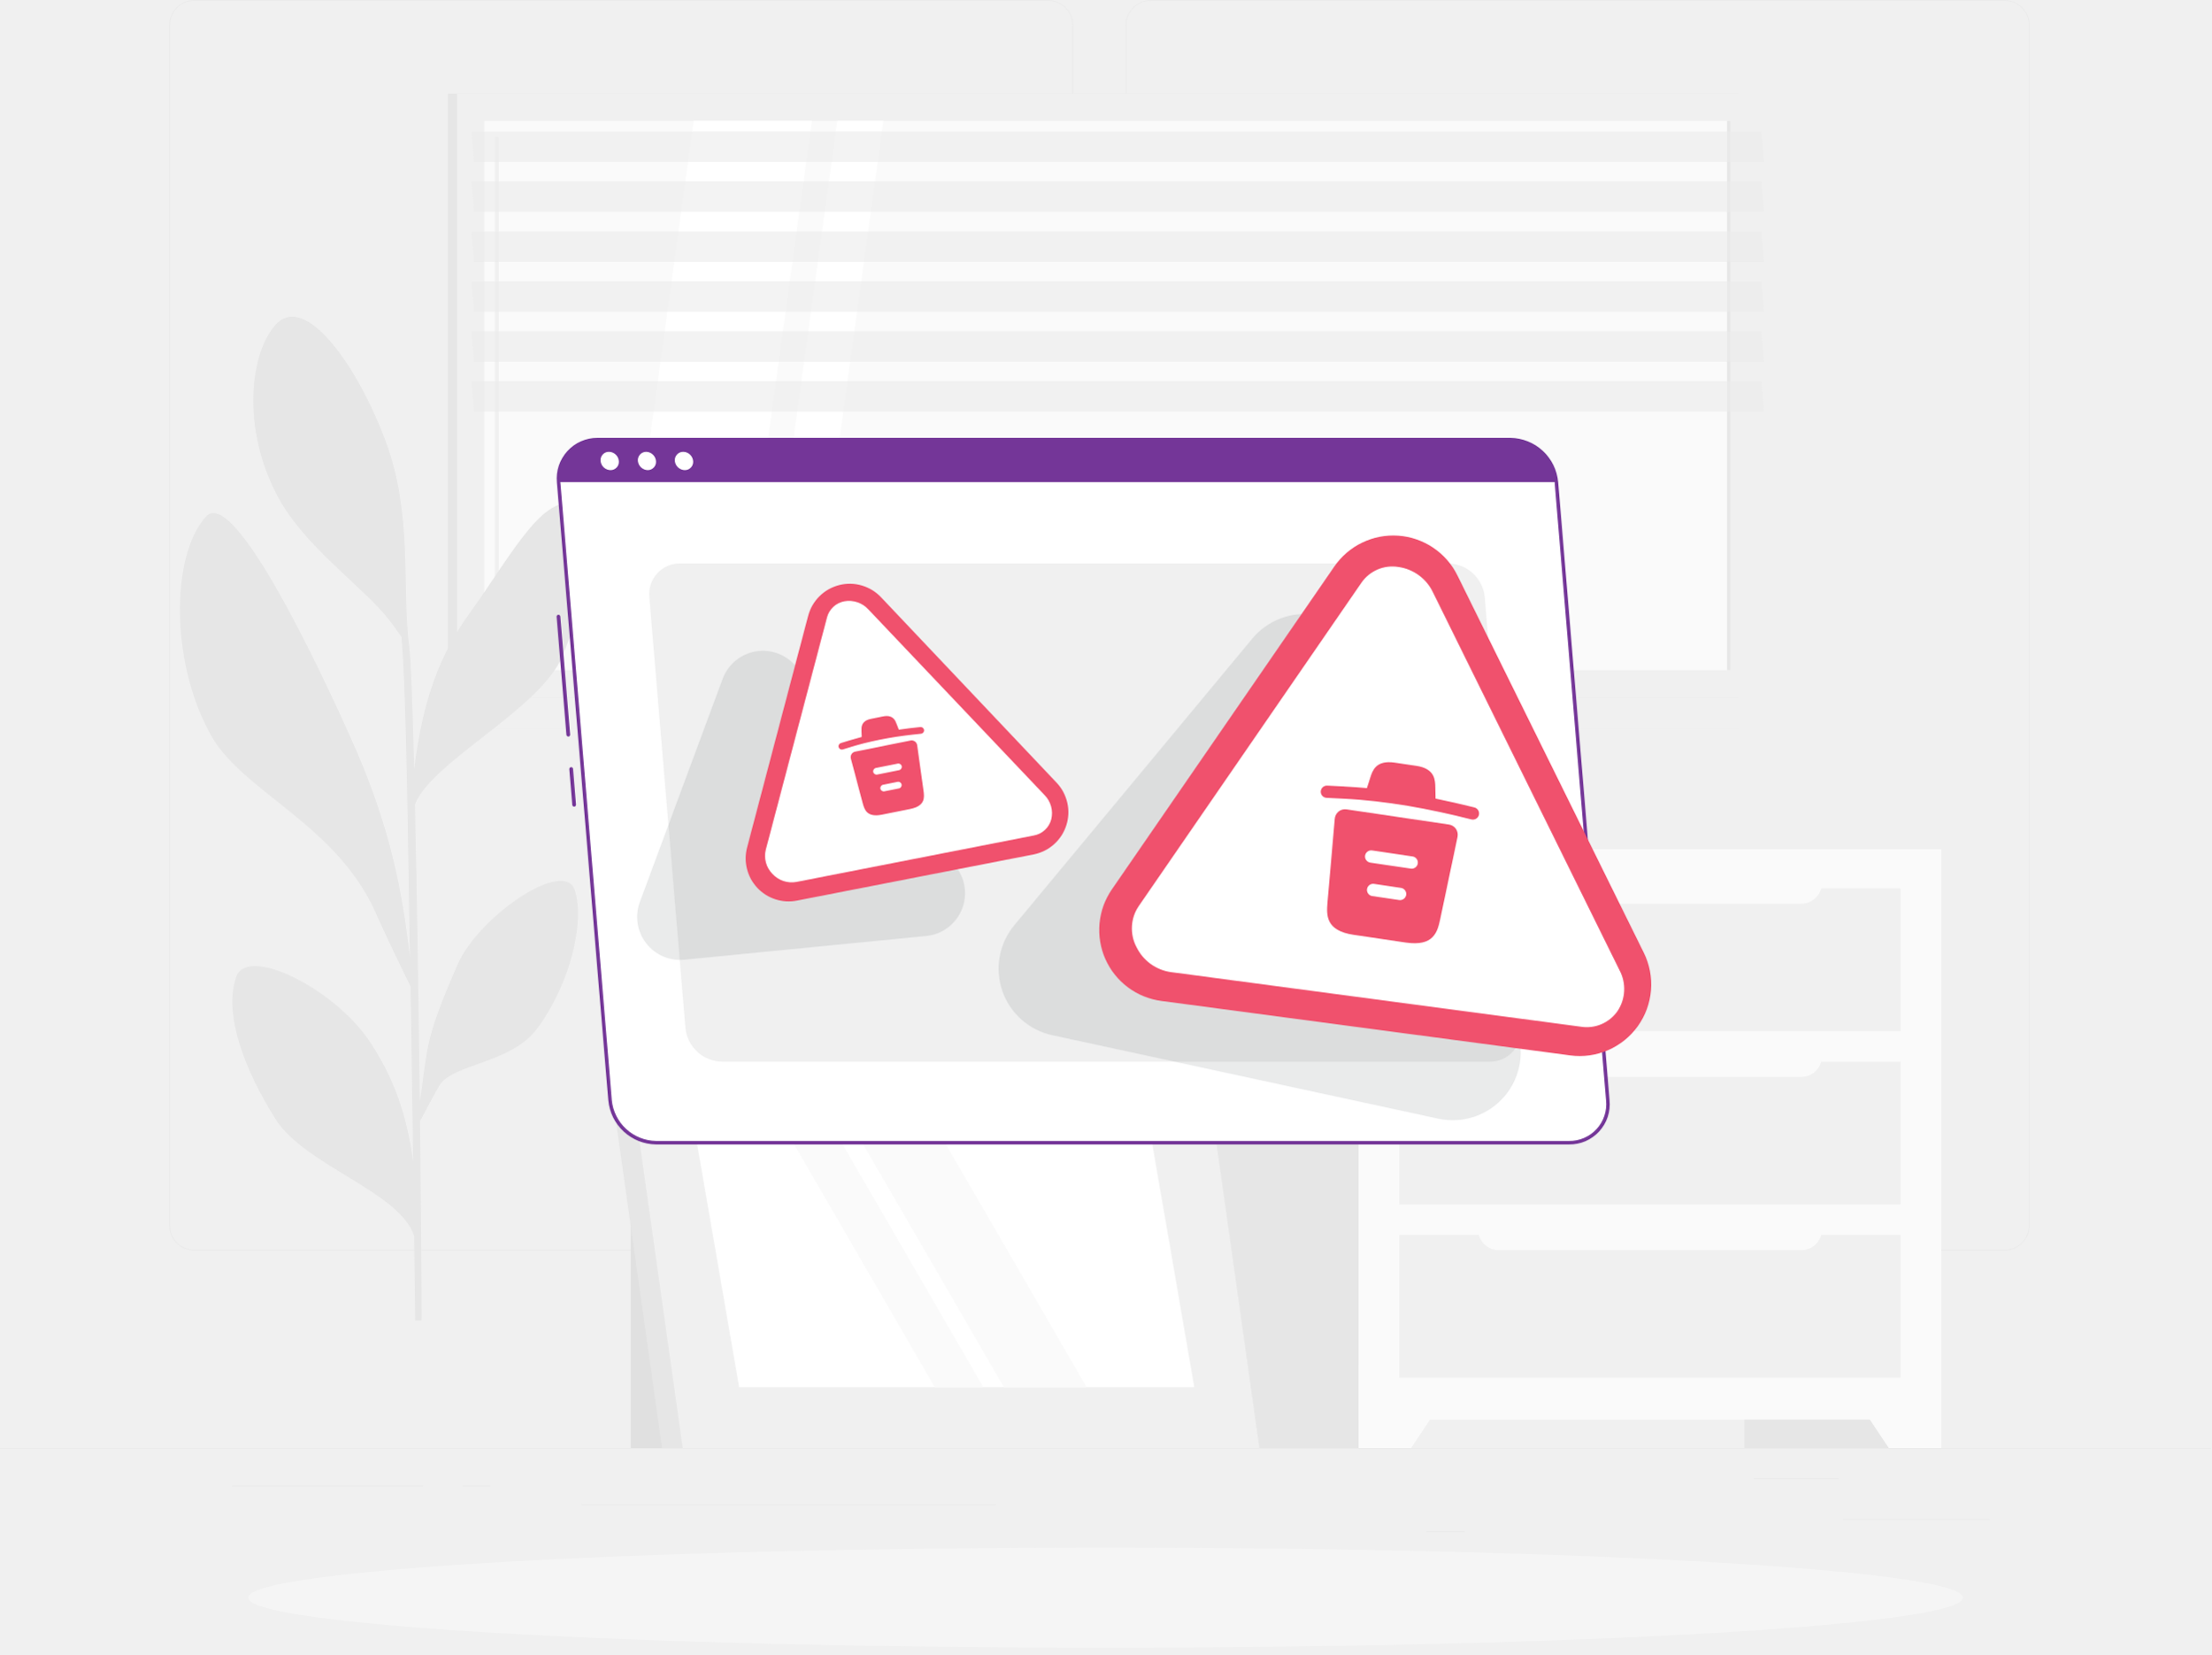
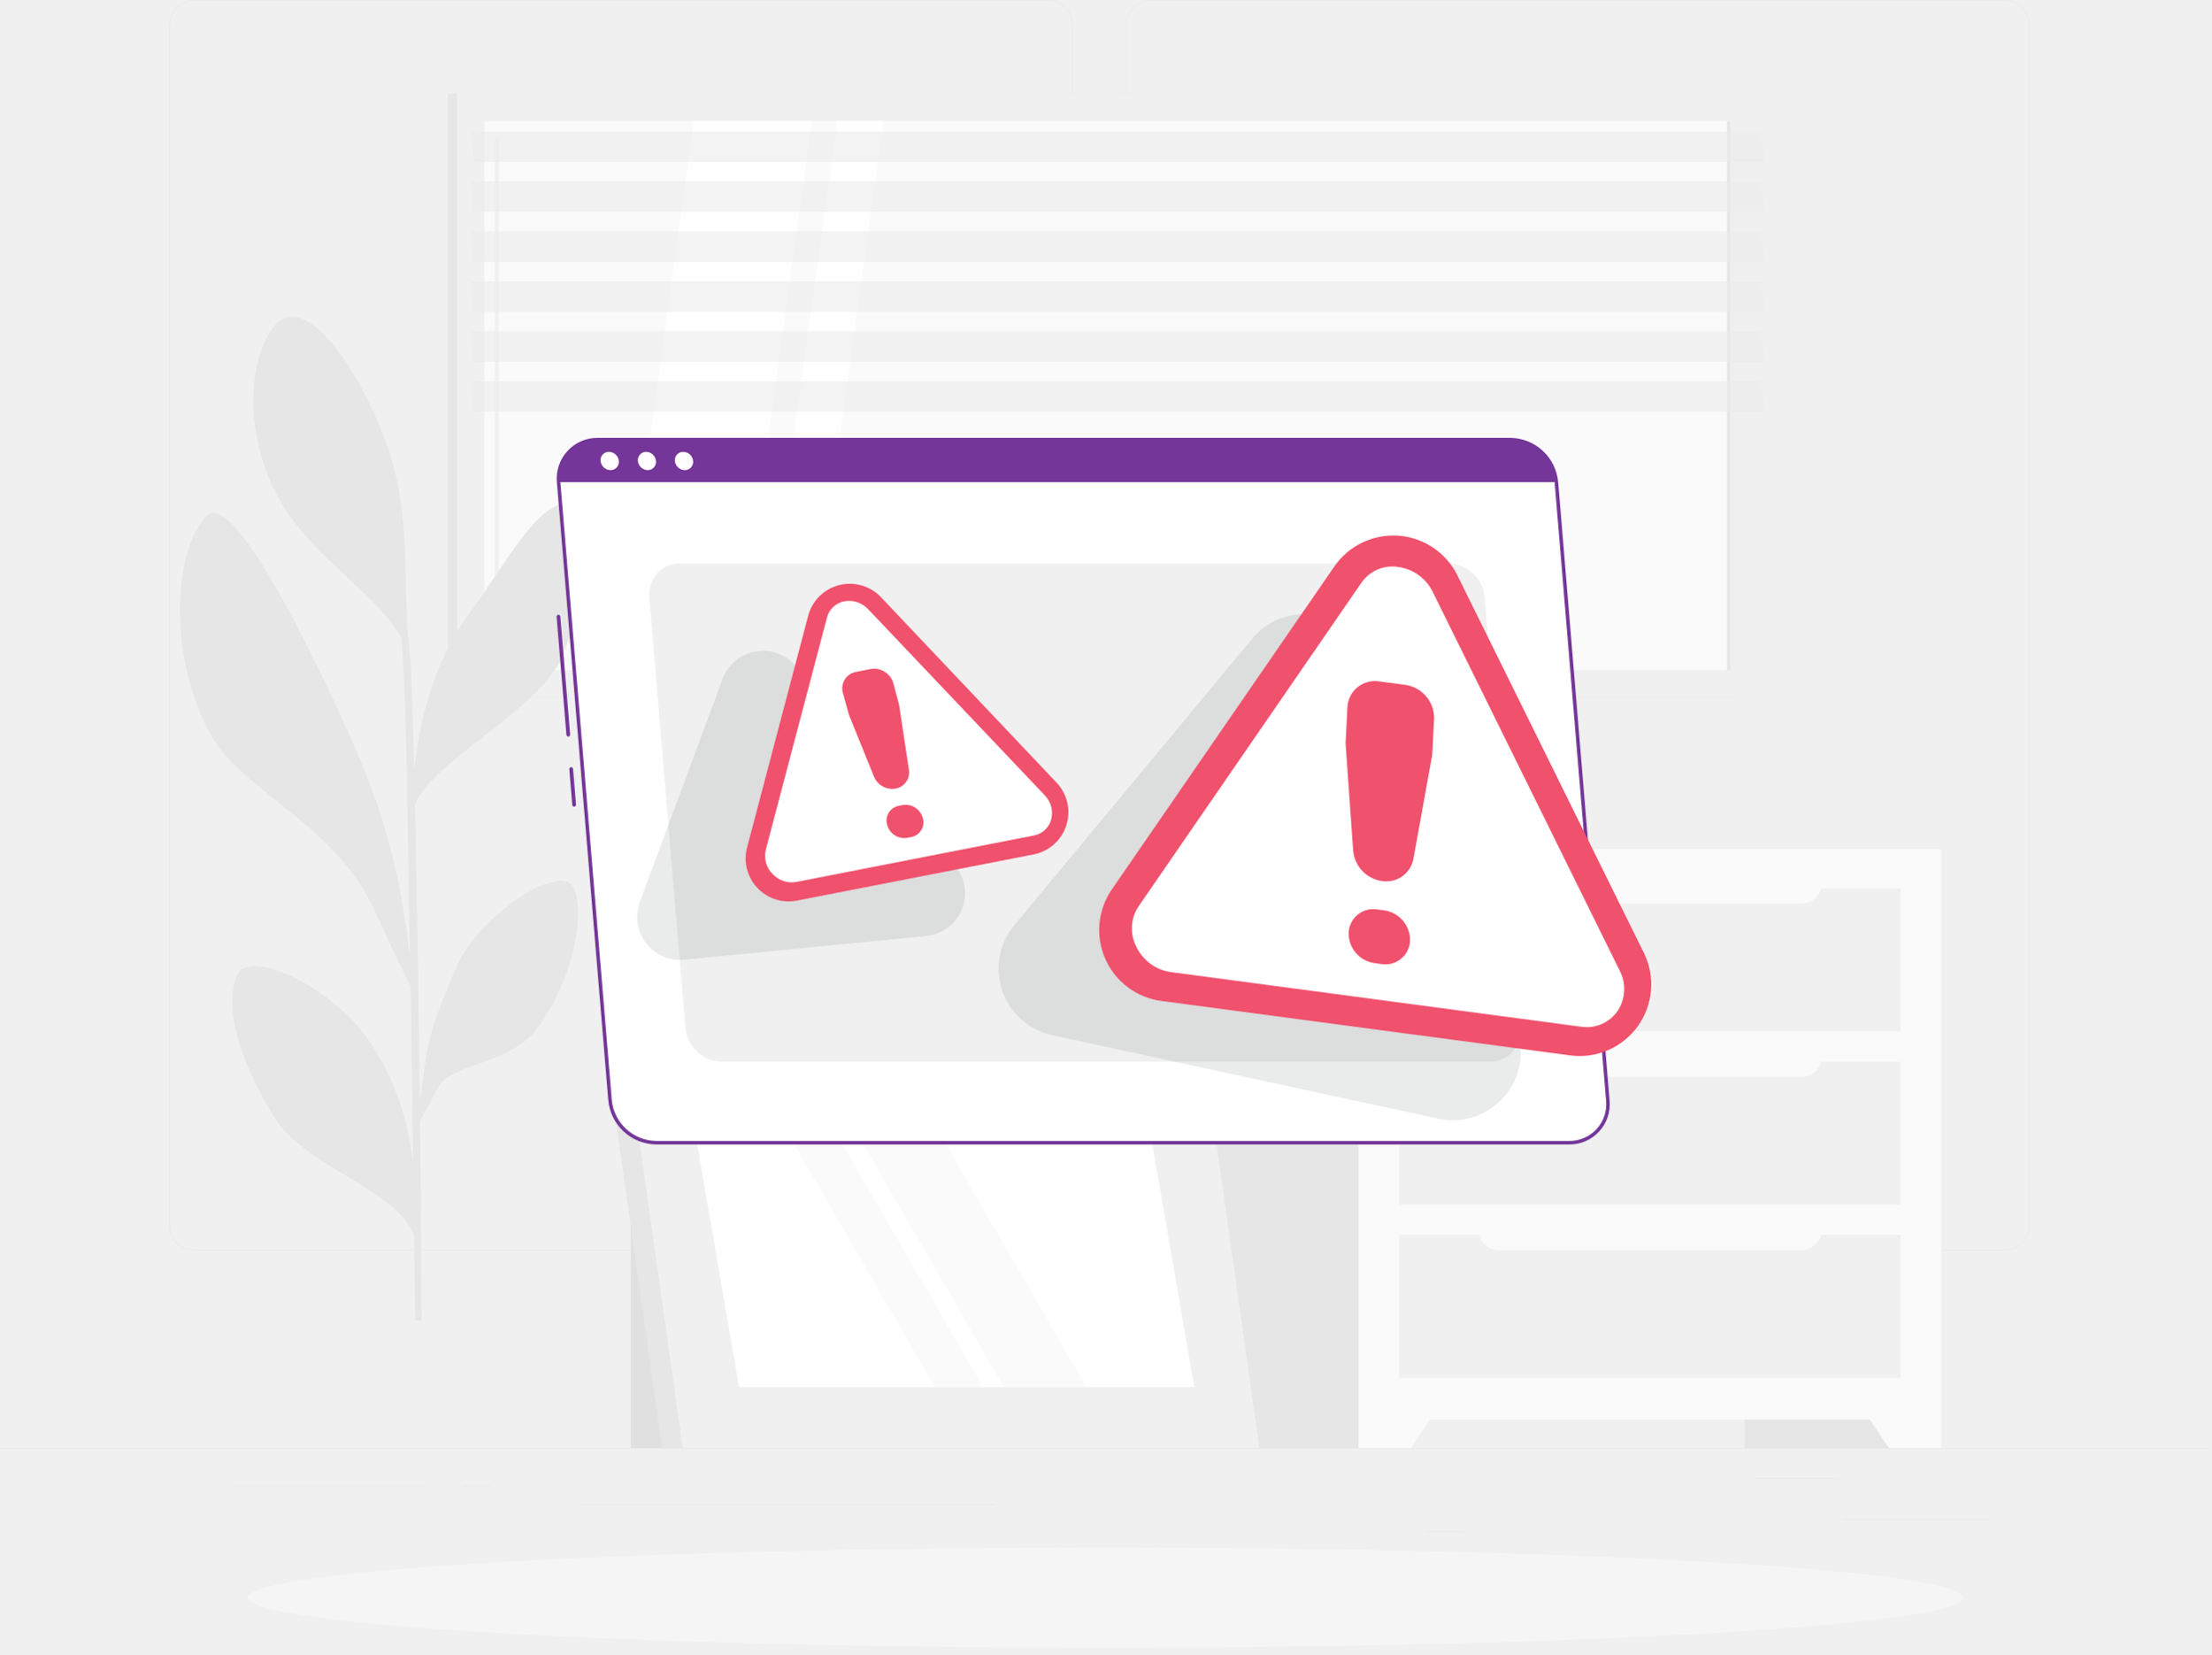
<svg xmlns="http://www.w3.org/2000/svg" width="290" height="217" viewBox="0 0 290 217" fill="none">
  <path d="M290 189.892H0V190.037H290V189.892Z" fill="#EBEBEB" />
  <path d="M260.942 199.224H241.732V199.369H260.942V199.224Z" fill="#EBEBEB" />
  <path d="M192.108 200.802H187.067V200.947H192.108V200.802Z" fill="#EBEBEB" />
  <path d="M241.153 193.842H230.022V193.987H241.153V193.842Z" fill="#EBEBEB" />
  <path d="M55.477 194.816H30.427V194.961H55.477V194.816Z" fill="#EBEBEB" />
  <path d="M64.316 194.816H60.645V194.961H64.316V194.816Z" fill="#EBEBEB" />
  <path d="M130.587 197.263H76.253V197.408H130.587V197.263Z" fill="#EBEBEB" />
  <path d="M137.46 164.024H25.468C24.591 164.022 23.75 163.673 23.13 163.052C22.51 162.431 22.162 161.59 22.162 160.712V3.283C22.17 2.41 22.521 1.576 23.14 0.962C23.759 0.347 24.596 0.001 25.468 0H137.46C138.339 0 139.181 0.349 139.802 0.97C140.423 1.591 140.772 2.433 140.772 3.312V160.712C140.772 161.591 140.423 162.433 139.802 163.054C139.181 163.675 138.339 164.024 137.46 164.024ZM25.468 0.116C24.629 0.118 23.825 0.452 23.233 1.046C22.64 1.639 22.307 2.444 22.307 3.283V160.712C22.307 161.551 22.64 162.356 23.233 162.949C23.825 163.543 24.629 163.877 25.468 163.879H137.46C138.3 163.877 139.104 163.543 139.698 162.95C140.291 162.356 140.626 161.552 140.627 160.712V3.283C140.626 2.443 140.291 1.639 139.698 1.045C139.104 0.452 138.3 0.118 137.46 0.116H25.468Z" fill="#EBEBEB" />
  <path d="M262.92 164.024H150.922C150.044 164.022 149.203 163.673 148.582 163.052C147.961 162.432 147.612 161.59 147.61 160.712V3.283C147.62 2.41 147.972 1.576 148.592 0.961C149.212 0.347 150.049 0.001 150.922 0H262.92C263.791 0.003 264.627 0.349 265.244 0.964C265.862 1.578 266.213 2.412 266.22 3.283V160.712C266.22 161.589 265.873 162.429 265.254 163.05C264.636 163.671 263.796 164.021 262.92 164.024ZM150.922 0.116C150.083 0.118 149.278 0.452 148.685 1.045C148.091 1.639 147.757 2.443 147.755 3.283V160.712C147.757 161.552 148.091 162.356 148.685 162.95C149.278 163.543 150.083 163.877 150.922 163.879H262.92C263.76 163.877 264.564 163.543 265.158 162.95C265.751 162.356 266.085 161.552 266.087 160.712V3.283C266.085 2.443 265.751 1.639 265.158 1.045C264.564 0.452 263.76 0.118 262.92 0.116H150.922Z" fill="#EBEBEB" />
  <path d="M227.986 12.273H58.748V91.454H227.986V12.273Z" fill="#E6E6E6" />
  <path d="M230.533 12.273H59.938V91.454H230.533V12.273Z" fill="#F0F0F0" />
  <path d="M227.986 91.455H58.748V95.492H227.986V91.455Z" fill="#E6E6E6" />
  <path d="M234.778 91.455H64.183V95.492H234.778V91.455Z" fill="#F0F0F0" />
  <path d="M226.966 87.887V15.845L63.51 15.845V87.887L226.966 87.887Z" fill="#FAFAFA" />
  <path d="M81.043 87.887L90.978 15.845H106.482L96.546 87.887H81.043Z" fill="white" />
  <path d="M65.157 84.331C65.09 84.331 65.025 84.304 64.977 84.256C64.929 84.208 64.902 84.143 64.902 84.076V18.164C64.902 18.097 64.929 18.032 64.977 17.984C65.025 17.936 65.09 17.909 65.157 17.909C65.191 17.909 65.224 17.916 65.255 17.929C65.286 17.942 65.314 17.96 65.338 17.984C65.362 18.008 65.38 18.036 65.393 18.067C65.406 18.098 65.413 18.131 65.413 18.164V84.099C65.408 84.163 65.379 84.223 65.332 84.266C65.284 84.309 65.222 84.332 65.157 84.331Z" fill="#F0F0F0" />
  <path d="M99.876 87.887L109.811 15.845H115.855L105.92 87.887H99.876Z" fill="white" />
  <path d="M226.966 87.887V15.845H226.513V87.887H226.966Z" fill="#E6E6E6" />
  <path opacity="0.6" d="M231.374 21.228H62.141L61.81 17.232H231.049L231.374 21.228Z" fill="#EBEBEB" />
  <path opacity="0.6" d="M231.374 27.776H62.141L61.81 23.779H231.049L231.374 27.776Z" fill="#EBEBEB" />
  <path opacity="0.6" d="M231.374 34.33H62.141L61.81 30.334H231.049L231.374 34.33Z" fill="#EBEBEB" />
  <path opacity="0.6" d="M231.374 40.878H62.141L61.81 36.882H231.049L231.374 40.878Z" fill="#EBEBEB" />
  <path opacity="0.6" d="M231.374 47.433H62.141L61.81 43.437H231.049L231.374 47.433Z" fill="#EBEBEB" />
  <path opacity="0.6" d="M231.374 53.98H62.141L61.81 49.984H231.049L231.374 53.98Z" fill="#EBEBEB" />
  <path d="M254.62 111.36H228.793V189.892H254.62V111.36Z" fill="#E6E6E6" />
  <path d="M247.724 189.891H254.62V179.051H240.491L247.724 189.891Z" fill="#FAFAFA" />
  <path d="M184.202 111.36H158.375V189.892H184.202V111.36Z" fill="#E6E6E6" />
  <path d="M254.62 111.36H178.182V186.163H254.62V111.36Z" fill="#FAFAFA" />
  <path d="M185.078 189.891H178.182V179.051H192.31L185.078 189.891Z" fill="#FAFAFA" />
  <path d="M249.266 139.235H183.529V157.952H249.266V139.235Z" fill="#F0F0F0" />
  <path d="M249.266 161.954H183.529V180.671H249.266V161.954Z" fill="#F0F0F0" />
  <path d="M193.859 137.61H238.96V138.521C238.96 139.239 238.675 139.928 238.167 140.436C237.659 140.944 236.97 141.23 236.252 141.23H196.574C195.855 141.23 195.166 140.944 194.659 140.436C194.151 139.928 193.865 139.239 193.865 138.521V137.61H193.859Z" fill="#FAFAFA" />
  <path d="M249.266 116.51H183.529V135.227H249.266V116.51Z" fill="#F0F0F0" />
  <path d="M193.859 114.892H238.96V115.802C238.96 116.521 238.675 117.21 238.167 117.718C237.659 118.225 236.97 118.511 236.252 118.511H196.574C195.855 118.511 195.166 118.225 194.659 117.718C194.151 117.21 193.865 116.521 193.865 115.802V114.892H193.859Z" fill="#FAFAFA" />
  <path d="M193.859 160.329H238.96V161.24C238.96 161.958 238.675 162.647 238.167 163.155C237.659 163.663 236.97 163.948 236.252 163.948H196.574C195.855 163.948 195.166 163.663 194.659 163.155C194.151 162.647 193.865 161.958 193.865 161.24V160.329H193.859Z" fill="#FAFAFA" />
  <path d="M30.983 128.103C32.422 123.968 43.743 129.588 48.383 136.432C51.452 140.991 53.325 145.857 54.184 152.394C54.079 144.935 53.963 136.925 53.847 129.362C52.913 127.477 50.785 123.127 49.259 119.682C44.155 108.186 32.022 103.906 27.799 96.65C22.307 87.138 22.341 72.87 27.016 67.731C31.076 63.253 44.532 93.5 46.052 96.882C51.272 108.482 52.78 117.13 53.754 125.487C53.644 118.382 53.54 111.863 53.453 106.829C53.169 90.415 52.809 85.137 52.647 83.513C52.066 82.718 51.423 81.773 51.034 81.297C47.78 77.104 40.553 72.116 36.946 66.02C31.674 57.123 32.526 46.474 36.221 42.507C40.118 38.36 46.98 48.139 50.582 57.871C54.184 67.603 52.658 76.872 53.679 84.94C53.894 86.517 54.108 92.526 54.317 100.861C55.419 91.894 57.611 85.885 61.671 80.288C66.671 73.403 70.986 65.022 75.104 66.107C79.222 67.192 77.007 78.287 73.747 86.071C70.847 93.002 56.532 99.921 54.421 105.495C54.671 116.793 54.891 131.102 55.053 144.424C56.179 137.54 55.401 136.966 60.03 126.444C62.779 120.18 74.049 112.461 75.394 116.764C76.74 121.068 74.692 129.199 70.441 134.895C67.007 139.494 59.421 139.489 57.629 142.336C57.217 143.003 55.889 145.555 55.083 147.017C55.262 163.286 55.349 177.641 55.257 182.536L54.514 182.588C54.555 181.324 54.462 173.047 54.317 162.097C52.467 156.297 40.02 152.875 36.175 146.814C32.149 140.457 29.255 133.056 30.983 128.103Z" fill="#E6E6E6" />
  <path d="M42.688 189.892H66.584C67.217 189.891 67.831 189.672 68.321 189.272C68.811 188.871 69.149 188.314 69.275 187.694L70.969 179.33H38.28L40.02 187.694C40.146 188.31 40.48 188.864 40.965 189.265C41.451 189.665 42.059 189.886 42.688 189.892Z" fill="#F0F0F0" />
  <path d="M37.619 182.572H71.653C72.048 182.572 72.429 182.426 72.723 182.163C73.017 181.9 73.204 181.537 73.248 181.145L73.944 174.962C73.969 174.738 73.946 174.512 73.877 174.297C73.808 174.082 73.694 173.884 73.544 173.717C73.393 173.549 73.209 173.414 73.003 173.322C72.798 173.23 72.575 173.182 72.349 173.182H36.923C36.697 173.182 36.474 173.23 36.269 173.322C36.063 173.414 35.879 173.549 35.728 173.717C35.578 173.884 35.464 174.082 35.395 174.297C35.326 174.512 35.303 174.738 35.328 174.962L36.024 181.145C36.068 181.537 36.255 181.9 36.549 182.163C36.843 182.426 37.224 182.572 37.619 182.572Z" fill="#F0F0F0" />
  <path d="M103.147 152.32H82.726V189.892H103.147V152.32Z" fill="#E0E0E0" />
  <path d="M155.196 189.891H86.82L79.634 138.909H148.01L155.196 189.891Z" fill="#E6E6E6" />
  <path d="M165.173 189.891H89.535L82.355 138.909H157.987L165.173 189.891Z" fill="#F0F0F0" />
  <path d="M96.935 181.922L90.886 146.878H150.585L156.635 181.922H96.935Z" fill="white" />
  <path d="M122.589 181.922L102.301 146.878H108.663L128.958 181.922H122.589Z" fill="#FAFAFA" />
  <path d="M131.655 181.922L111.36 146.878H122.218L142.506 181.922H131.655Z" fill="#FAFAFA" />
  <path d="M145 216.085C207.108 216.085 257.456 213.146 257.456 209.52C257.456 205.894 207.108 202.954 145 202.954C82.892 202.954 32.544 205.894 32.544 209.52C32.544 213.146 82.892 216.085 145 216.085Z" fill="#F5F5F5" />
  <path d="M74.537 96.588C74.475 96.588 74.415 96.565 74.369 96.524C74.323 96.482 74.294 96.424 74.288 96.362L73 80.876C72.997 80.813 73.018 80.752 73.059 80.704C73.1 80.657 73.158 80.627 73.221 80.621C73.286 80.616 73.35 80.637 73.4 80.679C73.45 80.722 73.482 80.782 73.487 80.847L74.775 96.333C74.78 96.398 74.759 96.463 74.717 96.513C74.674 96.563 74.614 96.594 74.549 96.6L74.537 96.588Z" fill="#743698" />
  <path d="M75.303 105.786C75.241 105.786 75.181 105.763 75.135 105.721C75.088 105.679 75.06 105.622 75.054 105.56L74.665 100.873C74.662 100.841 74.665 100.808 74.675 100.777C74.685 100.746 74.701 100.717 74.722 100.692C74.743 100.667 74.769 100.647 74.798 100.632C74.827 100.617 74.859 100.609 74.891 100.606C74.924 100.603 74.957 100.607 74.988 100.616C75.019 100.626 75.048 100.642 75.073 100.663C75.098 100.684 75.118 100.71 75.133 100.739C75.147 100.768 75.156 100.8 75.158 100.833L75.547 105.519C75.552 105.584 75.531 105.649 75.488 105.699C75.446 105.749 75.386 105.78 75.321 105.786H75.303Z" fill="#743698" />
  <path d="M205.786 149.855H86.027C84.518 149.825 83.073 149.243 81.964 148.219C80.856 147.195 80.161 145.8 80.013 144.298L73.267 63.22C73.195 62.512 73.274 61.796 73.498 61.121C73.722 60.445 74.086 59.825 74.567 59.3C75.048 58.775 75.635 58.358 76.288 58.076C76.942 57.794 77.648 57.653 78.359 57.664H198.112C199.622 57.693 201.068 58.275 202.177 59.299C203.287 60.323 203.982 61.718 204.133 63.22L210.878 144.287C210.951 144.996 210.873 145.712 210.649 146.388C210.426 147.065 210.061 147.687 209.58 148.213C209.1 148.739 208.513 149.157 207.859 149.44C207.205 149.723 206.498 149.864 205.786 149.855Z" fill="white" />
  <path d="M205.786 150.087H86.027C84.46 150.061 82.956 149.459 81.804 148.396C80.652 147.332 79.931 145.882 79.781 144.321L73.035 63.249C72.967 62.509 73.054 61.764 73.291 61.059C73.528 60.355 73.909 59.708 74.41 59.16C74.908 58.608 75.518 58.168 76.199 57.868C76.879 57.568 77.616 57.415 78.36 57.42H198.112C199.686 57.445 201.196 58.051 202.35 59.122C203.504 60.193 204.222 61.652 204.365 63.22L211.104 144.287C211.179 145.026 211.096 145.773 210.862 146.478C210.627 147.183 210.247 147.831 209.744 148.378C209.242 148.926 208.63 149.361 207.948 149.656C207.265 149.95 206.529 150.097 205.786 150.087ZM78.36 57.907C77.679 57.896 77.003 58.03 76.378 58.299C75.752 58.568 75.191 58.967 74.731 59.469C74.272 59.971 73.923 60.565 73.71 61.212C73.497 61.858 73.423 62.543 73.493 63.22L80.239 144.281C80.382 145.728 81.052 147.071 82.122 148.056C83.191 149.041 84.585 149.598 86.039 149.623H205.786C206.465 149.633 207.139 149.499 207.762 149.23C208.386 148.961 208.946 148.563 209.405 148.062C209.864 147.562 210.212 146.97 210.426 146.325C210.64 145.68 210.715 144.997 210.646 144.321L203.901 63.249C203.758 61.802 203.089 60.458 202.019 59.472C200.949 58.487 199.555 57.93 198.101 57.907H78.36Z" fill="#743698" />
  <path d="M198.112 57.676H78.359C77.649 57.666 76.944 57.806 76.291 58.087C75.638 58.368 75.052 58.784 74.572 59.308C74.091 59.831 73.726 60.45 73.501 61.125C73.276 61.799 73.197 62.513 73.267 63.22H204.132C203.98 61.72 203.283 60.328 202.174 59.306C201.064 58.285 199.62 57.705 198.112 57.676Z" fill="#743698" />
  <path d="M81.161 60.453C81.177 60.605 81.161 60.76 81.113 60.906C81.065 61.052 80.987 61.187 80.883 61.3C80.78 61.414 80.653 61.504 80.512 61.565C80.371 61.626 80.218 61.656 80.065 61.653C79.739 61.646 79.427 61.52 79.187 61.299C78.948 61.078 78.798 60.777 78.765 60.453C78.75 60.3 78.767 60.146 78.815 60C78.863 59.854 78.942 59.721 79.045 59.607C79.148 59.494 79.275 59.404 79.415 59.342C79.556 59.281 79.708 59.25 79.862 59.252C80.188 59.256 80.502 59.381 80.742 59.603C80.981 59.825 81.131 60.127 81.161 60.453Z" fill="white" />
  <path d="M86.033 60.453C86.049 60.605 86.033 60.76 85.986 60.906C85.938 61.052 85.859 61.187 85.756 61.3C85.652 61.414 85.525 61.504 85.384 61.565C85.243 61.626 85.091 61.656 84.937 61.653C84.615 61.641 84.309 61.512 84.074 61.292C83.84 61.071 83.693 60.773 83.661 60.453C83.645 60.3 83.662 60.146 83.71 60C83.759 59.854 83.837 59.721 83.94 59.607C84.044 59.494 84.17 59.404 84.311 59.342C84.452 59.281 84.604 59.25 84.757 59.252C85.08 59.262 85.387 59.39 85.622 59.611C85.857 59.832 86.004 60.131 86.033 60.453Z" fill="white" />
  <path d="M90.905 60.453C90.921 60.605 90.905 60.76 90.857 60.906C90.809 61.052 90.731 61.187 90.627 61.3C90.524 61.414 90.397 61.504 90.256 61.565C90.115 61.626 89.962 61.656 89.809 61.653C89.483 61.646 89.171 61.52 88.931 61.299C88.692 61.078 88.542 60.777 88.51 60.453C88.494 60.3 88.511 60.146 88.559 60C88.607 59.854 88.686 59.721 88.789 59.607C88.892 59.494 89.019 59.404 89.159 59.342C89.3 59.281 89.452 59.25 89.606 59.252C89.932 59.256 90.246 59.381 90.486 59.603C90.725 59.825 90.875 60.127 90.905 60.453Z" fill="white" />
  <path d="M195.392 139.23H94.68C93.481 139.208 92.331 138.746 91.449 137.932C90.567 137.119 90.014 136.01 89.895 134.816L85.163 78.301C85.106 77.737 85.169 77.168 85.349 76.631C85.528 76.094 85.819 75.6 86.202 75.183C86.586 74.766 87.053 74.435 87.574 74.212C88.094 73.989 88.656 73.878 89.223 73.887H189.951C191.151 73.91 192.301 74.371 193.182 75.185C194.064 75.999 194.617 77.107 194.736 78.301L199.44 134.845C199.492 135.406 199.426 135.971 199.245 136.504C199.065 137.037 198.774 137.526 198.393 137.939C198.011 138.353 197.546 138.682 197.029 138.904C196.512 139.126 195.954 139.237 195.392 139.23Z" fill="#F0F0F0" />
  <path opacity="0.1" d="M164.235 83.758L133.031 121.331C132.05 122.51 131.39 123.923 131.114 125.432C130.838 126.941 130.956 128.496 131.456 129.947C131.957 131.397 132.822 132.694 133.97 133.712C135.117 134.731 136.508 135.436 138.007 135.761L188.641 146.705C190.225 147.049 191.872 146.955 193.406 146.433C194.941 145.912 196.304 144.982 197.35 143.745C198.396 142.507 199.086 141.008 199.345 139.409C199.604 137.809 199.422 136.169 198.82 134.665L179.408 86.142C178.834 84.702 177.896 83.436 176.684 82.469C175.473 81.502 174.031 80.867 172.5 80.627C170.969 80.386 169.402 80.549 167.953 81.098C166.503 81.647 165.222 82.564 164.235 83.758Z" fill="#263238" />
  <path opacity="0.1" d="M94.774 89.024L83.904 118.32C83.579 119.215 83.485 120.177 83.632 121.117C83.779 122.058 84.161 122.946 84.743 123.698C85.326 124.451 86.09 125.044 86.963 125.422C87.837 125.8 88.792 125.951 89.739 125.86L121.483 122.746C122.493 122.647 123.458 122.277 124.275 121.676C125.093 121.075 125.733 120.264 126.128 119.329C126.523 118.394 126.658 117.37 126.519 116.364C126.381 115.359 125.973 114.409 125.34 113.616L104.46 87.458C103.836 86.68 103.017 86.081 102.086 85.722C101.154 85.364 100.145 85.259 99.16 85.418C98.175 85.577 97.25 85.995 96.48 86.629C95.709 87.262 95.12 88.089 94.774 89.024Z" fill="#263238" />
  <path d="M174.999 74.299L145.825 116.639C144.913 117.961 144.357 119.495 144.208 121.094C144.06 122.694 144.324 124.304 144.976 125.772C145.628 127.24 146.645 128.516 147.931 129.478C149.217 130.44 150.729 131.055 152.321 131.266L205.947 138.406C207.634 138.631 209.35 138.392 210.912 137.717C212.473 137.042 213.822 135.954 214.813 134.572C215.805 133.189 216.401 131.563 216.54 129.867C216.678 128.171 216.353 126.469 215.599 124.944L191.146 75.447C190.42 73.981 189.323 72.73 187.965 71.818C186.606 70.906 185.033 70.365 183.401 70.249C181.769 70.133 180.135 70.446 178.661 71.156C177.187 71.866 175.925 72.95 174.999 74.299Z" fill="#F0516D" />
  <path d="M153.592 127.485C152.623 127.353 151.702 126.984 150.911 126.41C150.12 125.836 149.482 125.076 149.056 124.196C148.617 123.364 148.41 122.43 148.458 121.49C148.506 120.551 148.807 119.642 149.329 118.86L178.578 76.392C179.107 75.635 179.838 75.042 180.689 74.68C181.539 74.319 182.474 74.205 183.386 74.351C184.355 74.481 185.277 74.85 186.068 75.424C186.86 75.998 187.497 76.759 187.922 77.639L212.421 127.258C212.861 128.09 213.067 129.025 213.019 129.964C212.971 130.903 212.67 131.812 212.149 132.594C211.621 133.353 210.89 133.948 210.039 134.31C209.189 134.673 208.253 134.787 207.34 134.642L153.592 127.485Z" fill="white" />
+   <path d="M180.898 89.36L184.314 89.813C185.382 89.963 186.358 90.502 187.054 91.326C187.75 92.149 188.119 93.201 188.09 94.279L187.858 98.733C187.853 98.895 187.835 99.056 187.806 99.215L185.376 112.642C185.202 113.567 184.673 114.388 183.903 114.93C183.133 115.471 182.182 115.691 181.252 115.542C180.265 115.401 179.355 114.931 178.669 114.208C177.984 113.484 177.563 112.55 177.476 111.557L176.496 97.683C176.484 97.523 176.484 97.362 176.496 97.202L176.722 92.742C176.747 92.235 176.878 91.739 177.107 91.287C177.337 90.834 177.659 90.435 178.053 90.116C178.447 89.797 178.905 89.565 179.395 89.434C179.885 89.304 180.397 89.279 180.898 89.36ZM180.626 119.265L181.554 119.387C182.509 119.522 183.382 120.004 184.006 120.741C184.629 121.478 184.96 122.418 184.935 123.383C184.915 123.838 184.798 124.284 184.593 124.691C184.389 125.098 184.1 125.457 183.747 125.744C183.394 126.032 182.984 126.241 182.544 126.359C182.104 126.477 181.644 126.501 181.194 126.428L180.266 126.301C179.311 126.167 178.438 125.686 177.814 124.95C177.191 124.214 176.86 123.275 176.885 122.31C176.904 121.855 177.02 121.409 177.224 121.001C177.429 120.594 177.717 120.235 178.071 119.947C178.424 119.659 178.835 119.45 179.275 119.332C179.715 119.215 180.176 119.192 180.626 119.265Z" fill="#F0516D" />
  <path d="M105.99 80.772L97.981 111.146C97.739 112.069 97.736 113.038 97.971 113.963C98.206 114.888 98.672 115.737 99.325 116.433C99.978 117.128 100.797 117.647 101.705 117.939C102.613 118.232 103.581 118.289 104.517 118.106L135.588 112.045C136.574 111.848 137.489 111.392 138.239 110.722C138.989 110.053 139.546 109.195 139.853 108.238C140.16 107.281 140.206 106.259 139.985 105.279C139.764 104.298 139.285 103.394 138.598 102.661L115.56 78.33C114.869 77.596 113.994 77.06 113.026 76.778C112.058 76.497 111.032 76.48 110.055 76.729C109.079 76.978 108.186 77.485 107.471 78.196C106.756 78.906 106.245 79.796 105.99 80.772Z" fill="#F0516D" />
  <path d="M104.454 115.658C103.884 115.762 103.296 115.719 102.747 115.534C102.197 115.35 101.703 115.029 101.31 114.603C100.905 114.192 100.613 113.684 100.46 113.127C100.308 112.571 100.301 111.984 100.44 111.424L108.468 80.969C108.607 80.436 108.894 79.955 109.297 79.58C109.7 79.205 110.2 78.953 110.741 78.852C111.312 78.75 111.9 78.793 112.449 78.979C112.999 79.165 113.493 79.486 113.885 79.913L137.004 104.273C137.409 104.684 137.703 105.192 137.856 105.748C138.009 106.304 138.017 106.891 137.879 107.451C137.739 107.982 137.451 108.463 137.049 108.837C136.646 109.21 136.146 109.462 135.606 109.563L104.454 115.658Z" fill="white" />
-   <path d="M182.91 100.261L185.697 100.675C186.89 100.851 187.437 101.29 187.705 101.752C187.984 102.234 187.996 102.794 188.003 103.305L188.003 103.306L188.032 104.699L187.999 104.926L188.231 104.974C189.936 105.324 191.626 105.705 193.309 106.129L193.31 106.129C193.615 106.204 193.796 106.509 193.73 106.81C193.656 107.09 193.383 107.266 193.106 107.225L193.036 107.214C187.477 105.814 181.878 104.766 176.204 104.491L174.003 104.382C173.688 104.365 173.459 104.106 173.474 103.802C173.489 103.498 173.749 103.258 174.064 103.274L174.065 103.275L176.266 103.384L176.265 103.383C177.264 103.433 178.259 103.517 179.258 103.599L179.456 103.616L179.517 103.427L179.942 102.099C180.106 101.586 180.282 101.057 180.686 100.687C181.074 100.331 181.72 100.085 182.91 100.261Z" fill="#F0516D" stroke="#F0516D" stroke-width="0.5" />
-   <path d="M190.954 108.691C190.738 108.387 190.409 108.186 190.048 108.132L176.604 106.139C176.242 106.085 175.859 106.18 175.575 106.41C175.291 106.639 175.099 106.981 175.065 107.356L174.106 118.366C173.983 120 173.832 122.043 177.544 122.593L184.372 123.606C188.084 124.156 188.531 122.168 188.89 120.558L191.166 109.755C191.244 109.375 191.159 108.993 190.954 108.691ZM183.514 118.033L179.972 117.508C179.536 117.443 179.228 117.028 179.293 116.592C179.358 116.156 179.773 115.848 180.209 115.912L183.751 116.438C184.187 116.502 184.495 116.917 184.43 117.354C184.365 117.79 183.95 118.098 183.514 118.033ZM185.038 113.911L179.721 113.123C179.284 113.058 178.976 112.643 179.041 112.207C179.106 111.77 179.521 111.462 179.957 111.527L185.275 112.316C185.711 112.38 186.019 112.796 185.954 113.232C185.89 113.668 185.474 113.976 185.038 113.911Z" fill="#F0516D" />
-   <path d="M114.328 94.504L115.833 94.201C116.454 94.076 116.777 94.198 116.966 94.358C117.172 94.531 117.273 94.787 117.373 95.052L117.373 95.053L117.644 95.757L117.687 95.972L117.92 95.939C118.858 95.803 119.793 95.686 120.732 95.592L120.733 95.592C120.839 95.581 120.933 95.657 120.949 95.762C120.957 95.861 120.89 95.948 120.798 95.967L120.765 95.973C117.848 96.264 114.968 96.72 112.174 97.526L111.616 97.691L110.467 98.042C110.362 98.073 110.261 98.016 110.231 97.918C110.201 97.82 110.256 97.713 110.36 97.681L110.361 97.681L111.509 97.33C112.029 97.172 112.552 97.031 113.08 96.889L113.272 96.837L113.265 96.639L113.237 95.879C113.227 95.581 113.223 95.309 113.345 95.075C113.458 94.86 113.707 94.629 114.328 94.504Z" fill="#F0516D" stroke="#F0516D" stroke-width="0.5" />
-   <path d="M119.988 97.228C119.822 97.112 119.616 97.07 119.421 97.109L112.16 98.571C111.964 98.611 111.785 98.73 111.682 98.9C111.579 99.071 111.543 99.281 111.595 99.48L113.138 105.302C113.377 106.162 113.678 107.237 115.682 106.834L119.37 106.091C121.375 105.687 121.237 104.586 121.123 103.694L120.294 97.734C120.263 97.525 120.149 97.345 119.988 97.228ZM117.9 103.393L115.988 103.778C115.752 103.825 115.517 103.669 115.47 103.434C115.422 103.198 115.578 102.963 115.814 102.916L117.727 102.531C117.962 102.483 118.197 102.639 118.244 102.875C118.292 103.11 118.136 103.345 117.9 103.393ZM117.92 100.998L115.048 101.576C114.813 101.623 114.578 101.467 114.53 101.232C114.483 100.996 114.639 100.762 114.875 100.714L117.747 100.136C117.982 100.089 118.217 100.245 118.264 100.48C118.312 100.716 118.156 100.95 117.92 100.998Z" fill="#F0516D" />
+   <path d="M112.249 88.119L114.227 87.731C114.865 87.628 115.519 87.764 116.063 88.115C116.607 88.465 117.002 89.004 117.173 89.627L117.881 92.278C117.907 92.375 117.929 92.474 117.944 92.574L119.203 100.92C119.301 101.482 119.173 102.06 118.847 102.528C118.522 102.996 118.024 103.317 117.463 103.42C116.875 103.517 116.271 103.411 115.752 103.117C115.232 102.824 114.829 102.362 114.609 101.807L111.396 93.873C111.357 93.781 111.324 93.686 111.298 93.589L110.567 90.932C110.472 90.637 110.441 90.325 110.476 90.017C110.511 89.709 110.612 89.411 110.771 89.145C110.93 88.879 111.144 88.65 111.399 88.473C111.654 88.296 111.944 88.175 112.249 88.119ZM117.846 105.682L118.385 105.577C118.957 105.478 119.546 105.597 120.034 105.911C120.523 106.224 120.876 106.71 121.024 107.271C121.106 107.532 121.132 107.808 121.1 108.08C121.068 108.352 120.979 108.614 120.839 108.85C120.699 109.085 120.51 109.288 120.287 109.446C120.063 109.603 119.808 109.712 119.539 109.765L119 109.869C118.429 109.969 117.841 109.851 117.353 109.538C116.864 109.226 116.51 108.742 116.361 108.182C116.279 107.92 116.253 107.644 116.285 107.371C116.317 107.099 116.406 106.837 116.546 106.601C116.686 106.365 116.874 106.161 117.098 106.003C117.322 105.845 117.577 105.735 117.846 105.682Z" fill="#F0516D" />
</svg>
